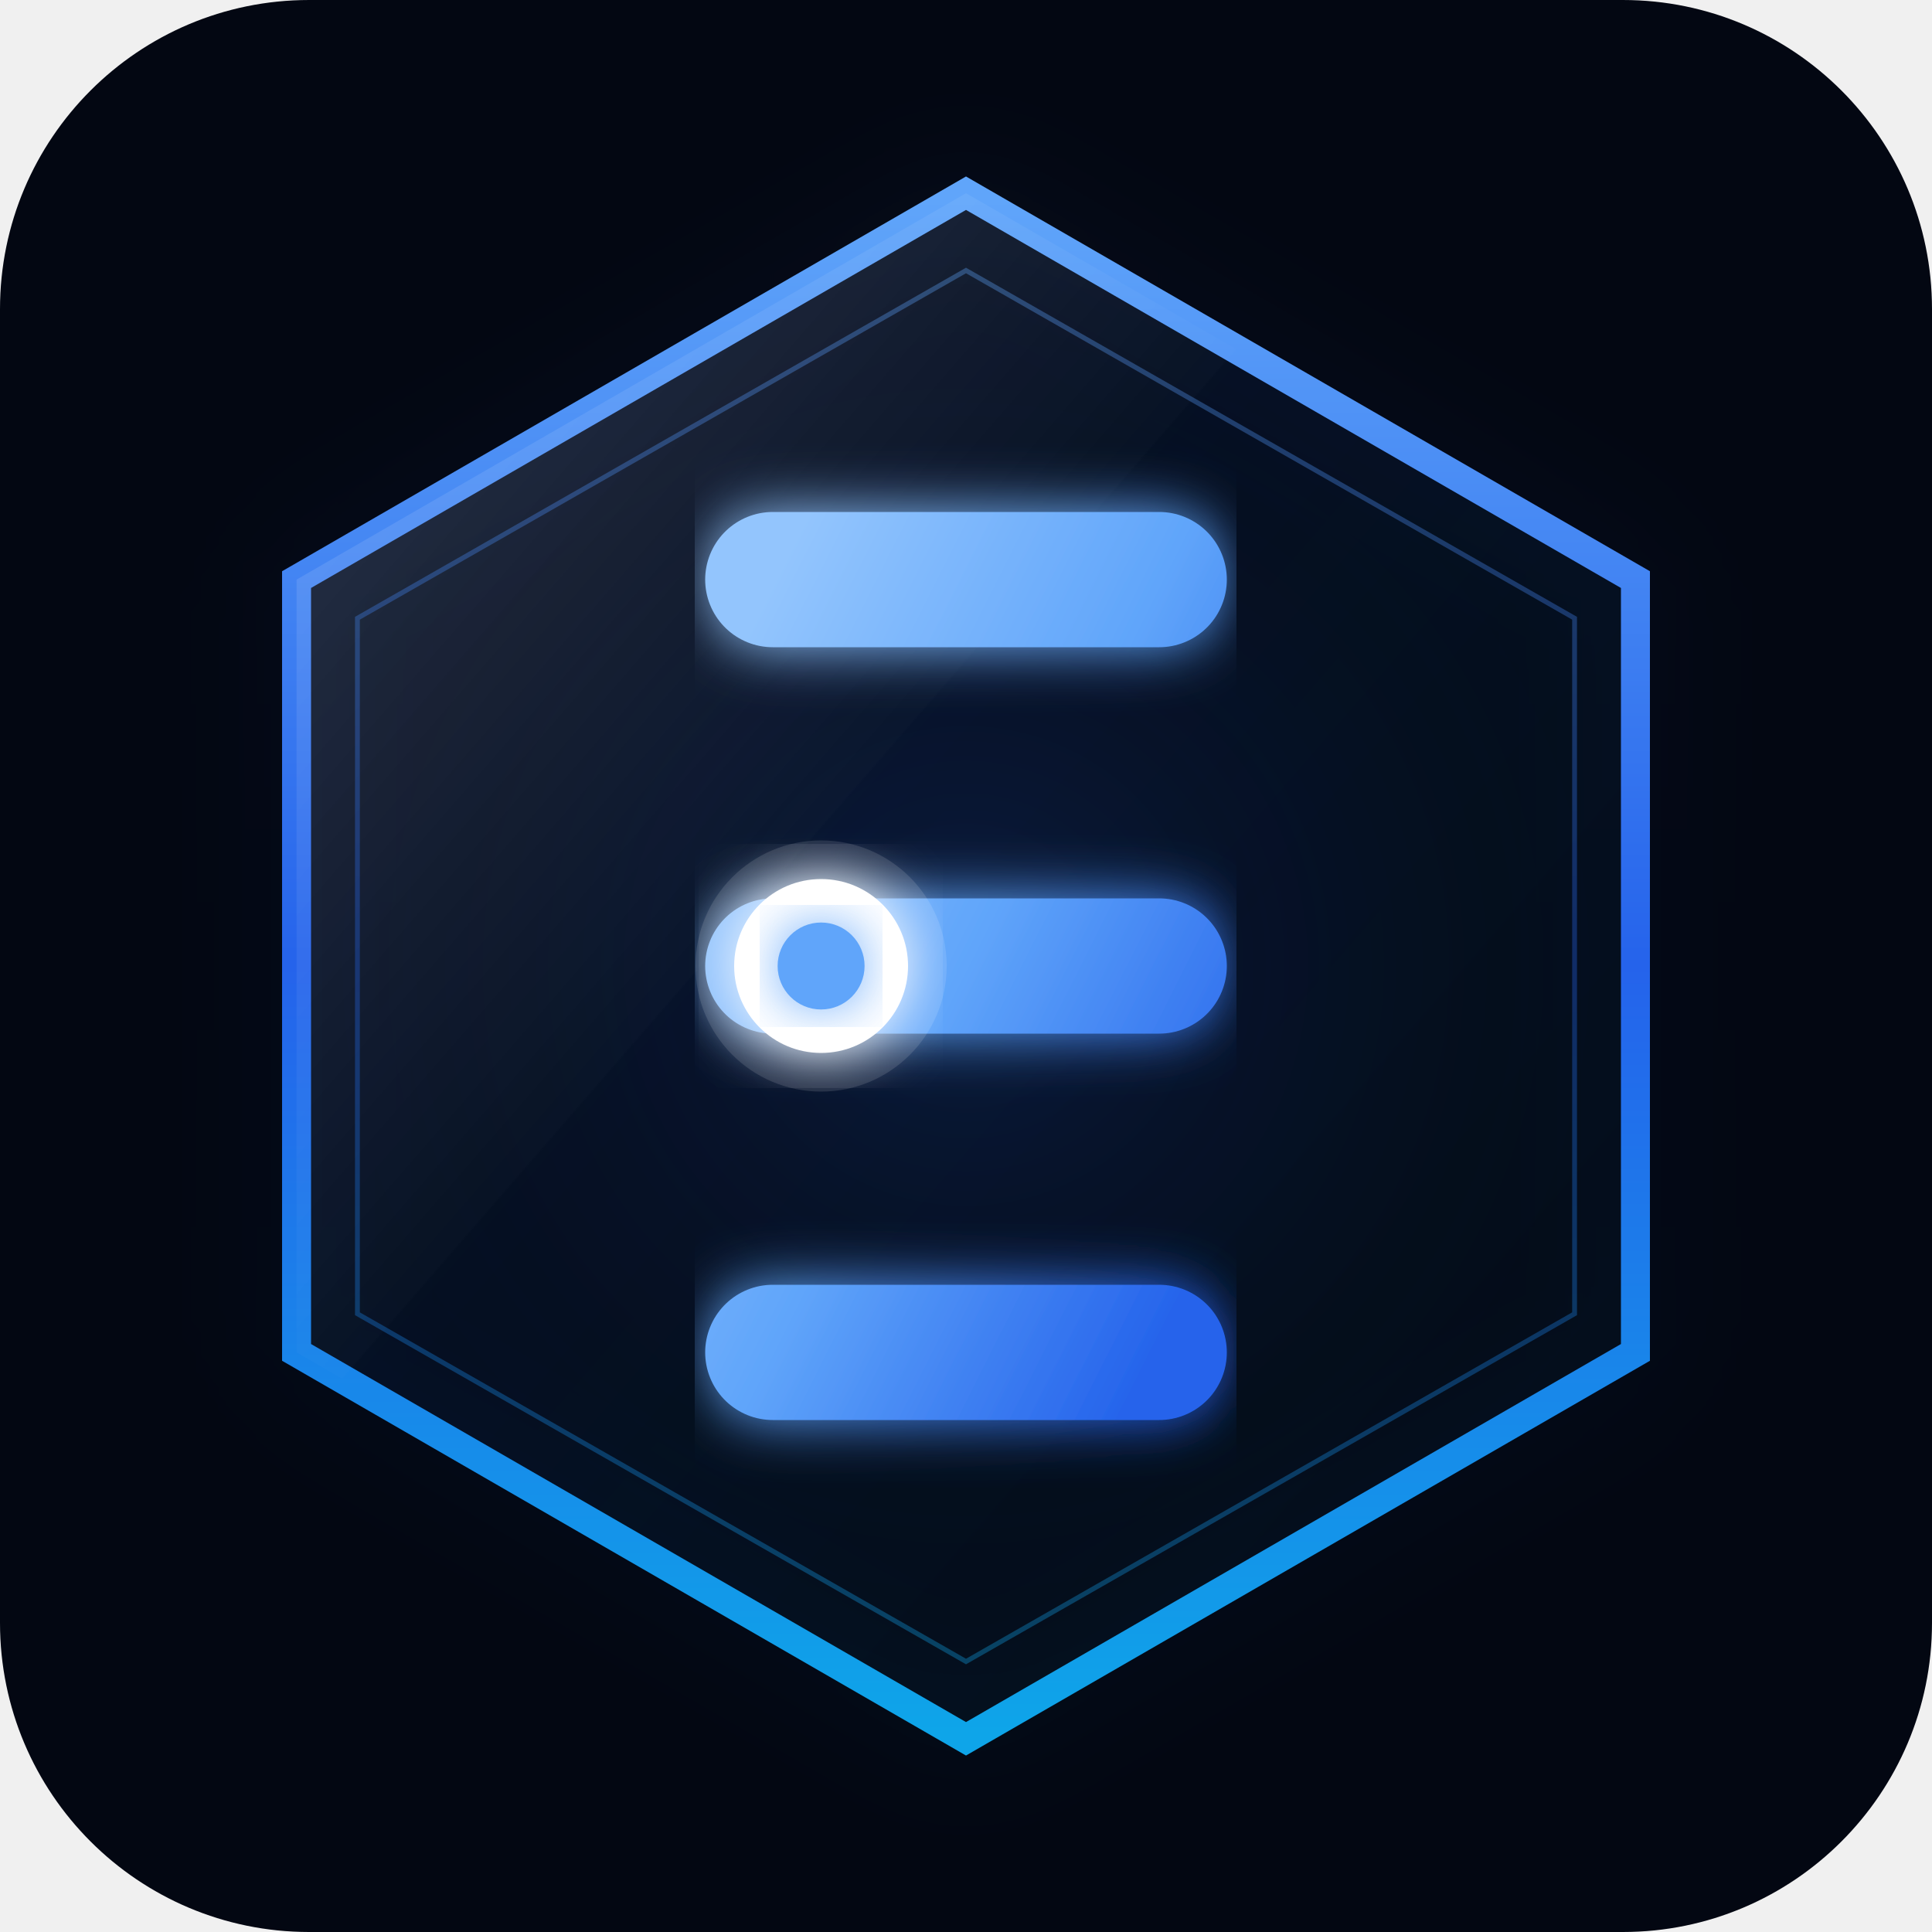
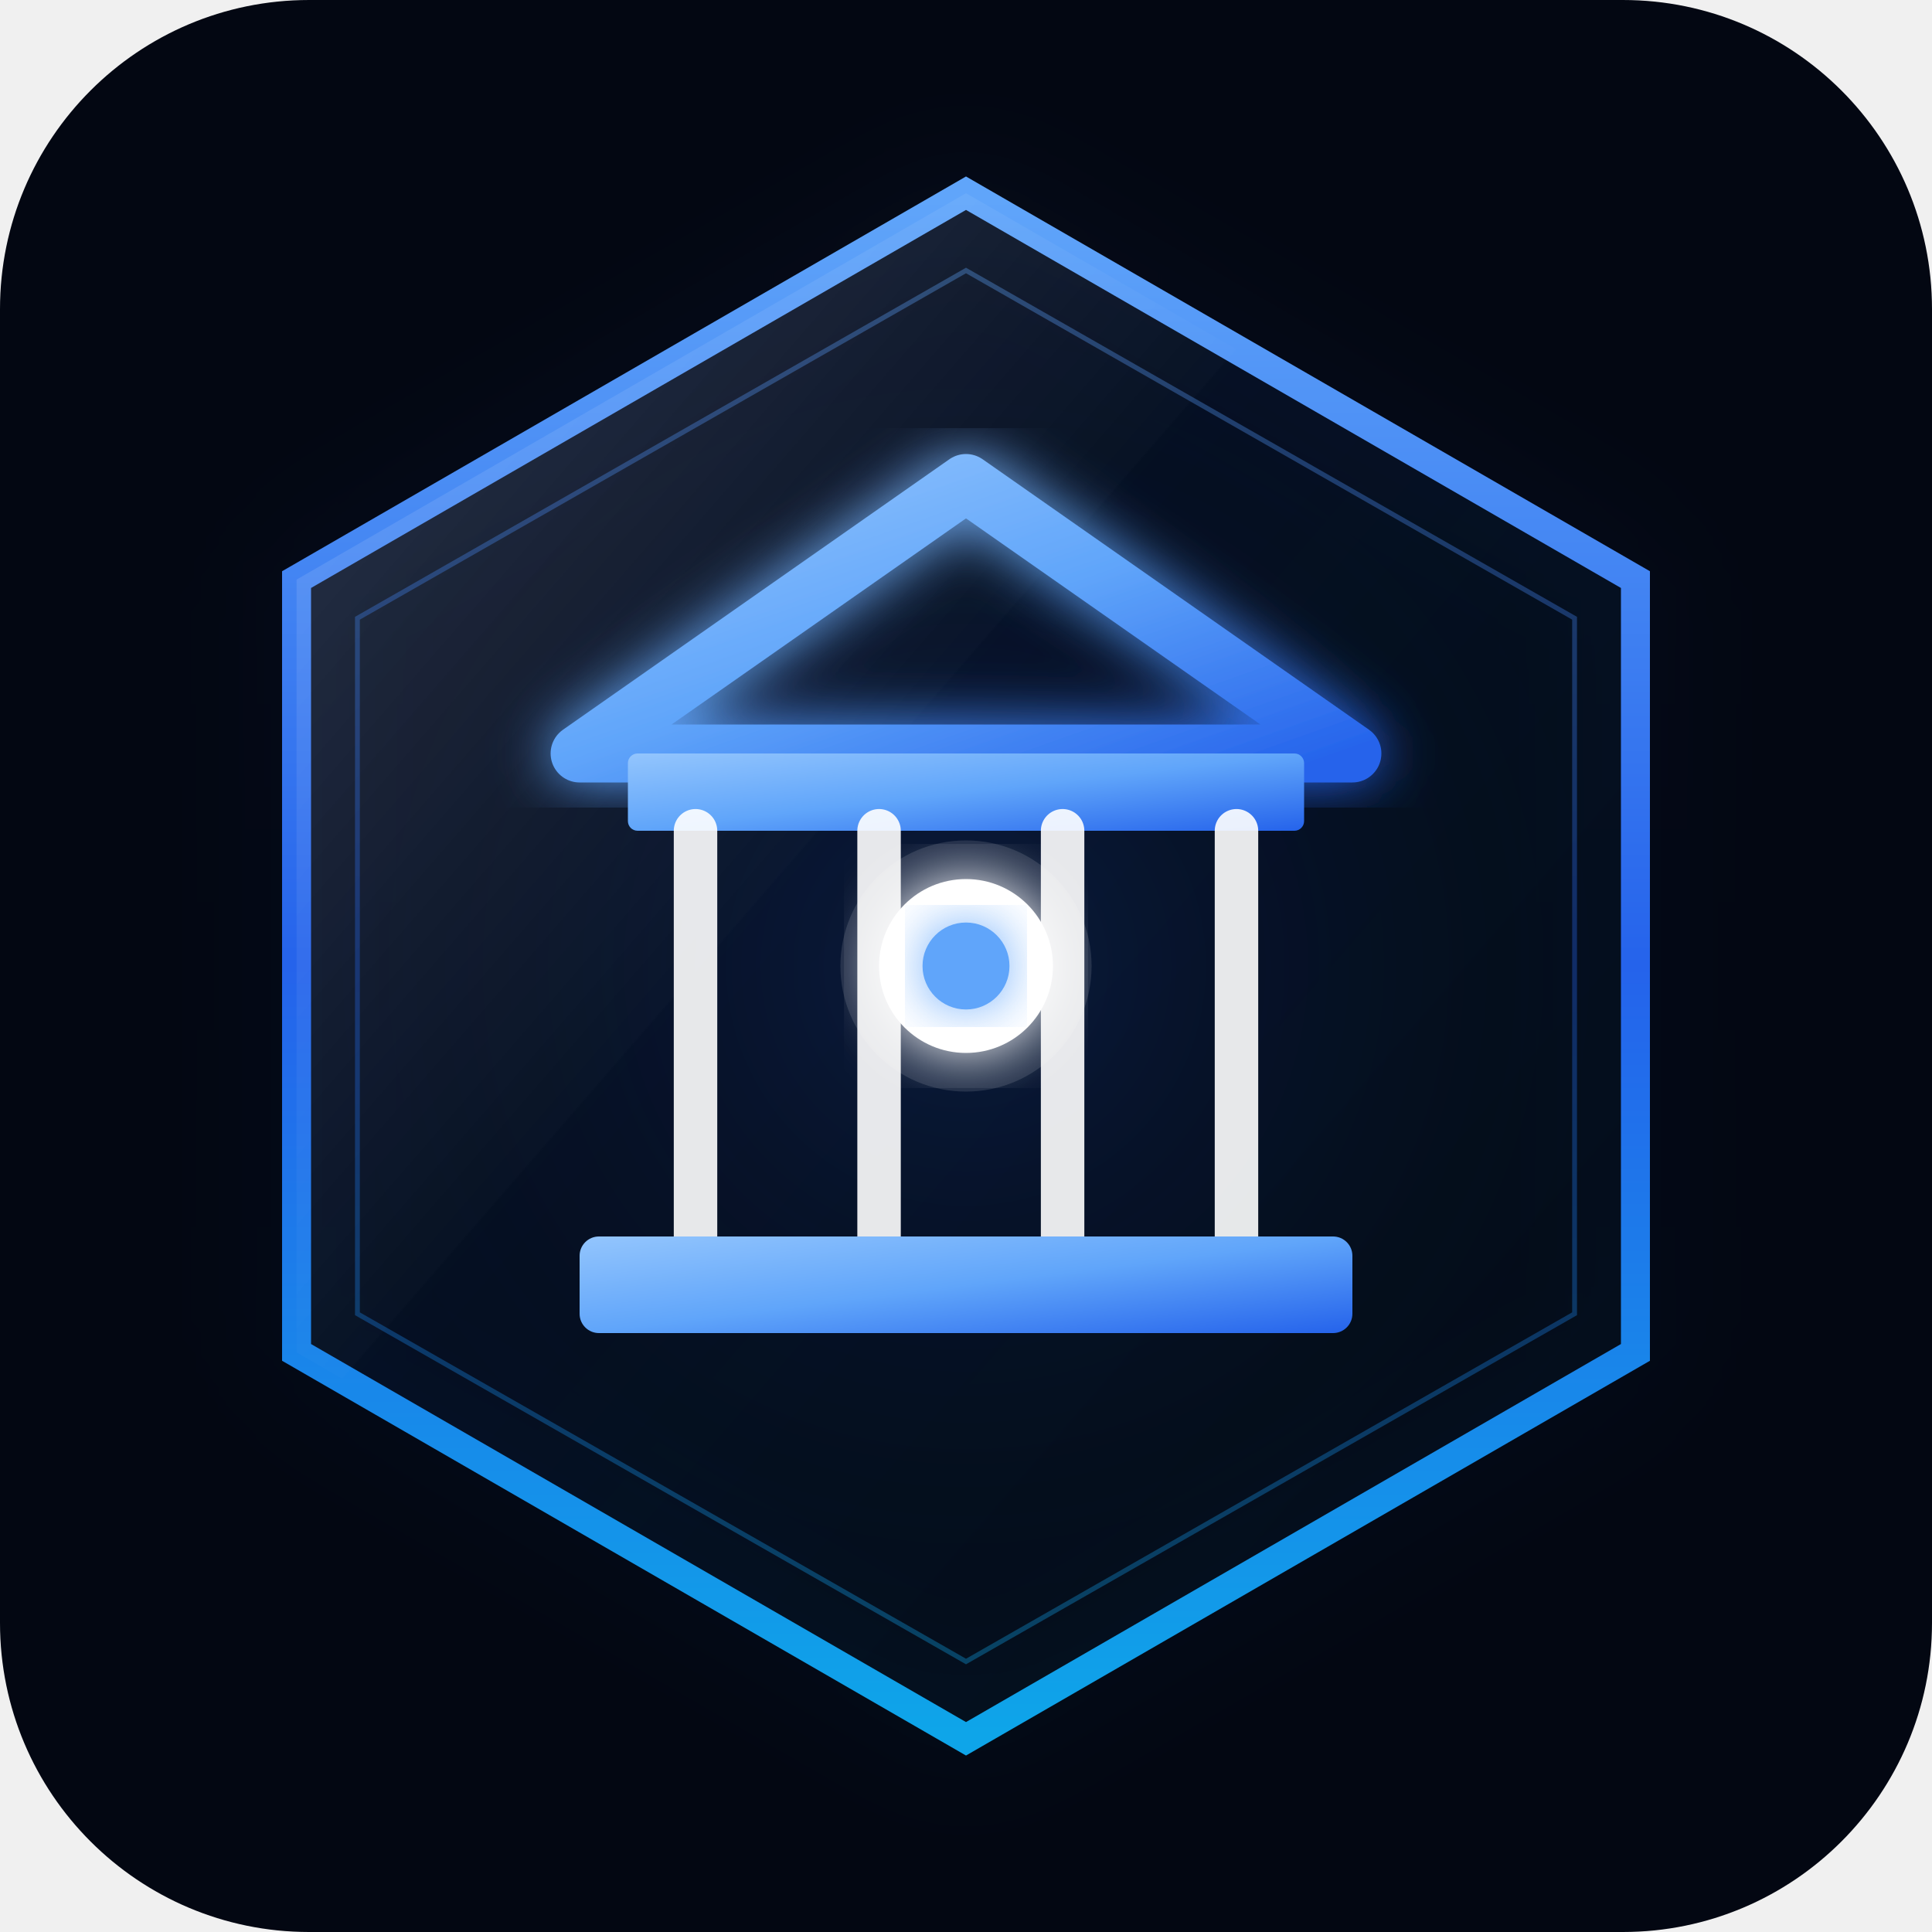
<svg xmlns="http://www.w3.org/2000/svg" viewBox="0 0 200 200">
  <defs>
    <filter id="glow" x="-40%" y="-40%" width="180%" height="180%">
      <feGaussianBlur stdDeviation="6" result="blur" />
      <feMerge>
        <feMergeNode in="blur" />
        <feMergeNode in="SourceGraphic" />
      </feMerge>
    </filter>
    <filter id="softGlow" x="-20%" y="-20%" width="140%" height="140%">
      <feGaussianBlur stdDeviation="3" result="blur" />
      <feMerge>
        <feMergeNode in="blur" />
        <feMergeNode in="SourceGraphic" />
      </feMerge>
    </filter>
    <linearGradient id="hexGrad" x1="0%" y1="0%" x2="0%" y2="100%">
      <stop offset="0%" stop-color="#60a5fa" />
      <stop offset="50%" stop-color="#2563eb" />
      <stop offset="100%" stop-color="#0ea5e9" />
    </linearGradient>
    <linearGradient id="hexFill" x1="0%" y1="0%" x2="100%" y2="100%">
      <stop offset="0%" stop-color="#2563eb" stop-opacity="0.1" />
      <stop offset="100%" stop-color="#0ea5e9" stop-opacity="0.02" />
    </linearGradient>
    <linearGradient id="iconGrad" x1="0%" y1="0%" x2="100%" y2="100%">
      <stop offset="0%" stop-color="#93c5fd" />
      <stop offset="50%" stop-color="#60a5fa" />
      <stop offset="100%" stop-color="#2563eb" />
    </linearGradient>
    <radialGradient id="centerGlow" cx="50%" cy="50%" r="50%">
      <stop offset="0%" stop-color="#2563eb" stop-opacity="0.15" />
      <stop offset="100%" stop-color="#030712" stop-opacity="0" />
    </radialGradient>
    <linearGradient id="glassGrad" x1="0%" y1="0%" x2="100%" y2="100%">
      <stop offset="0%" stop-color="#ffffff" stop-opacity="0.15" />
      <stop offset="40%" stop-color="#ffffff" stop-opacity="0.01" />
      <stop offset="40.1%" stop-color="#ffffff" stop-opacity="0" />
      <stop offset="100%" stop-color="#ffffff" stop-opacity="0" />
    </linearGradient>
  </defs>
  <rect width="100%" height="100%" fill="#030712" rx="32" />
  <circle cx="100" cy="100" r="70" fill="url(#centerGlow)" />
  <polygon points="100,20 169.3,60 169.3,140 100,180 30.7,140 30.7,60" fill="none" stroke="url(#hexGrad)" stroke-width="0.8" opacity="0.3" filter="url(#glow)" />
  <polygon points="100,20 169.3,60 169.3,140 100,180 30.7,140 30.7,60" fill="url(#hexFill)" stroke="url(#hexGrad)" stroke-width="3" />
  <polygon points="100,20 169.3,60 169.3,140 100,180 30.7,140 30.7,60" fill="url(#glassGrad)" />
  <polygon points="100,28 163,64 163,136 100,172 37,136 37,64" fill="none" stroke="url(#hexGrad)" stroke-width="0.5" opacity="0.35" />
-   <path d="M 80,60 L 120,60 M 80,100 L 120,100 M 80,140 L 120,140" fill="none" stroke="url(#iconGrad)" stroke-width="14" stroke-linecap="round" filter="url(#softGlow)" />
-   <path d="M 100,60 L 100,140" fill="none" stroke="url(#iconGrad)" stroke-width="14" stroke-linecap="round" filter="url(#softGlow)" />
-   <circle cx="85" cy="100" r="13" fill="#FFFFFF" opacity="0.12" />
-   <circle cx="85" cy="100" r="9" fill="#FFFFFF" filter="url(#softGlow)" />
-   <circle cx="85" cy="100" r="4.5" fill="#60a5fa" filter="url(#softGlow)" />
+   <path d="M 60,78 L 100,50 L 140,78 Z" fill="none" stroke="url(#iconGrad)" stroke-width="6" stroke-linejoin="round" filter="url(#softGlow)" />
+   <rect x="65" y="78" width="70" height="8" rx="1" fill="url(#iconGrad)" />
+   <line x1="72" y1="86" x2="72" y2="128" stroke="#FFFFFF" stroke-width="4.5" stroke-linecap="round" opacity="0.9" />
+   <line x1="91" y1="86" x2="91" y2="128" stroke="#FFFFFF" stroke-width="4.5" stroke-linecap="round" opacity="0.9" />
+   <line x1="110" y1="86" x2="110" y2="128" stroke="#FFFFFF" stroke-width="4.5" stroke-linecap="round" opacity="0.9" />
+   <line x1="128" y1="86" x2="128" y2="128" stroke="#FFFFFF" stroke-width="4.5" stroke-linecap="round" opacity="0.9" />
+   <rect x="60" y="128" width="80" height="10" rx="2" fill="url(#iconGrad)" />
+   <circle cx="100" cy="100" r="13" fill="#FFFFFF" opacity="0.12" />
+   <circle cx="100" cy="100" r="9" fill="#FFFFFF" filter="url(#softGlow)" />
+   <circle cx="100" cy="100" r="4.5" fill="#60a5fa" filter="url(#softGlow)" />
</svg>
